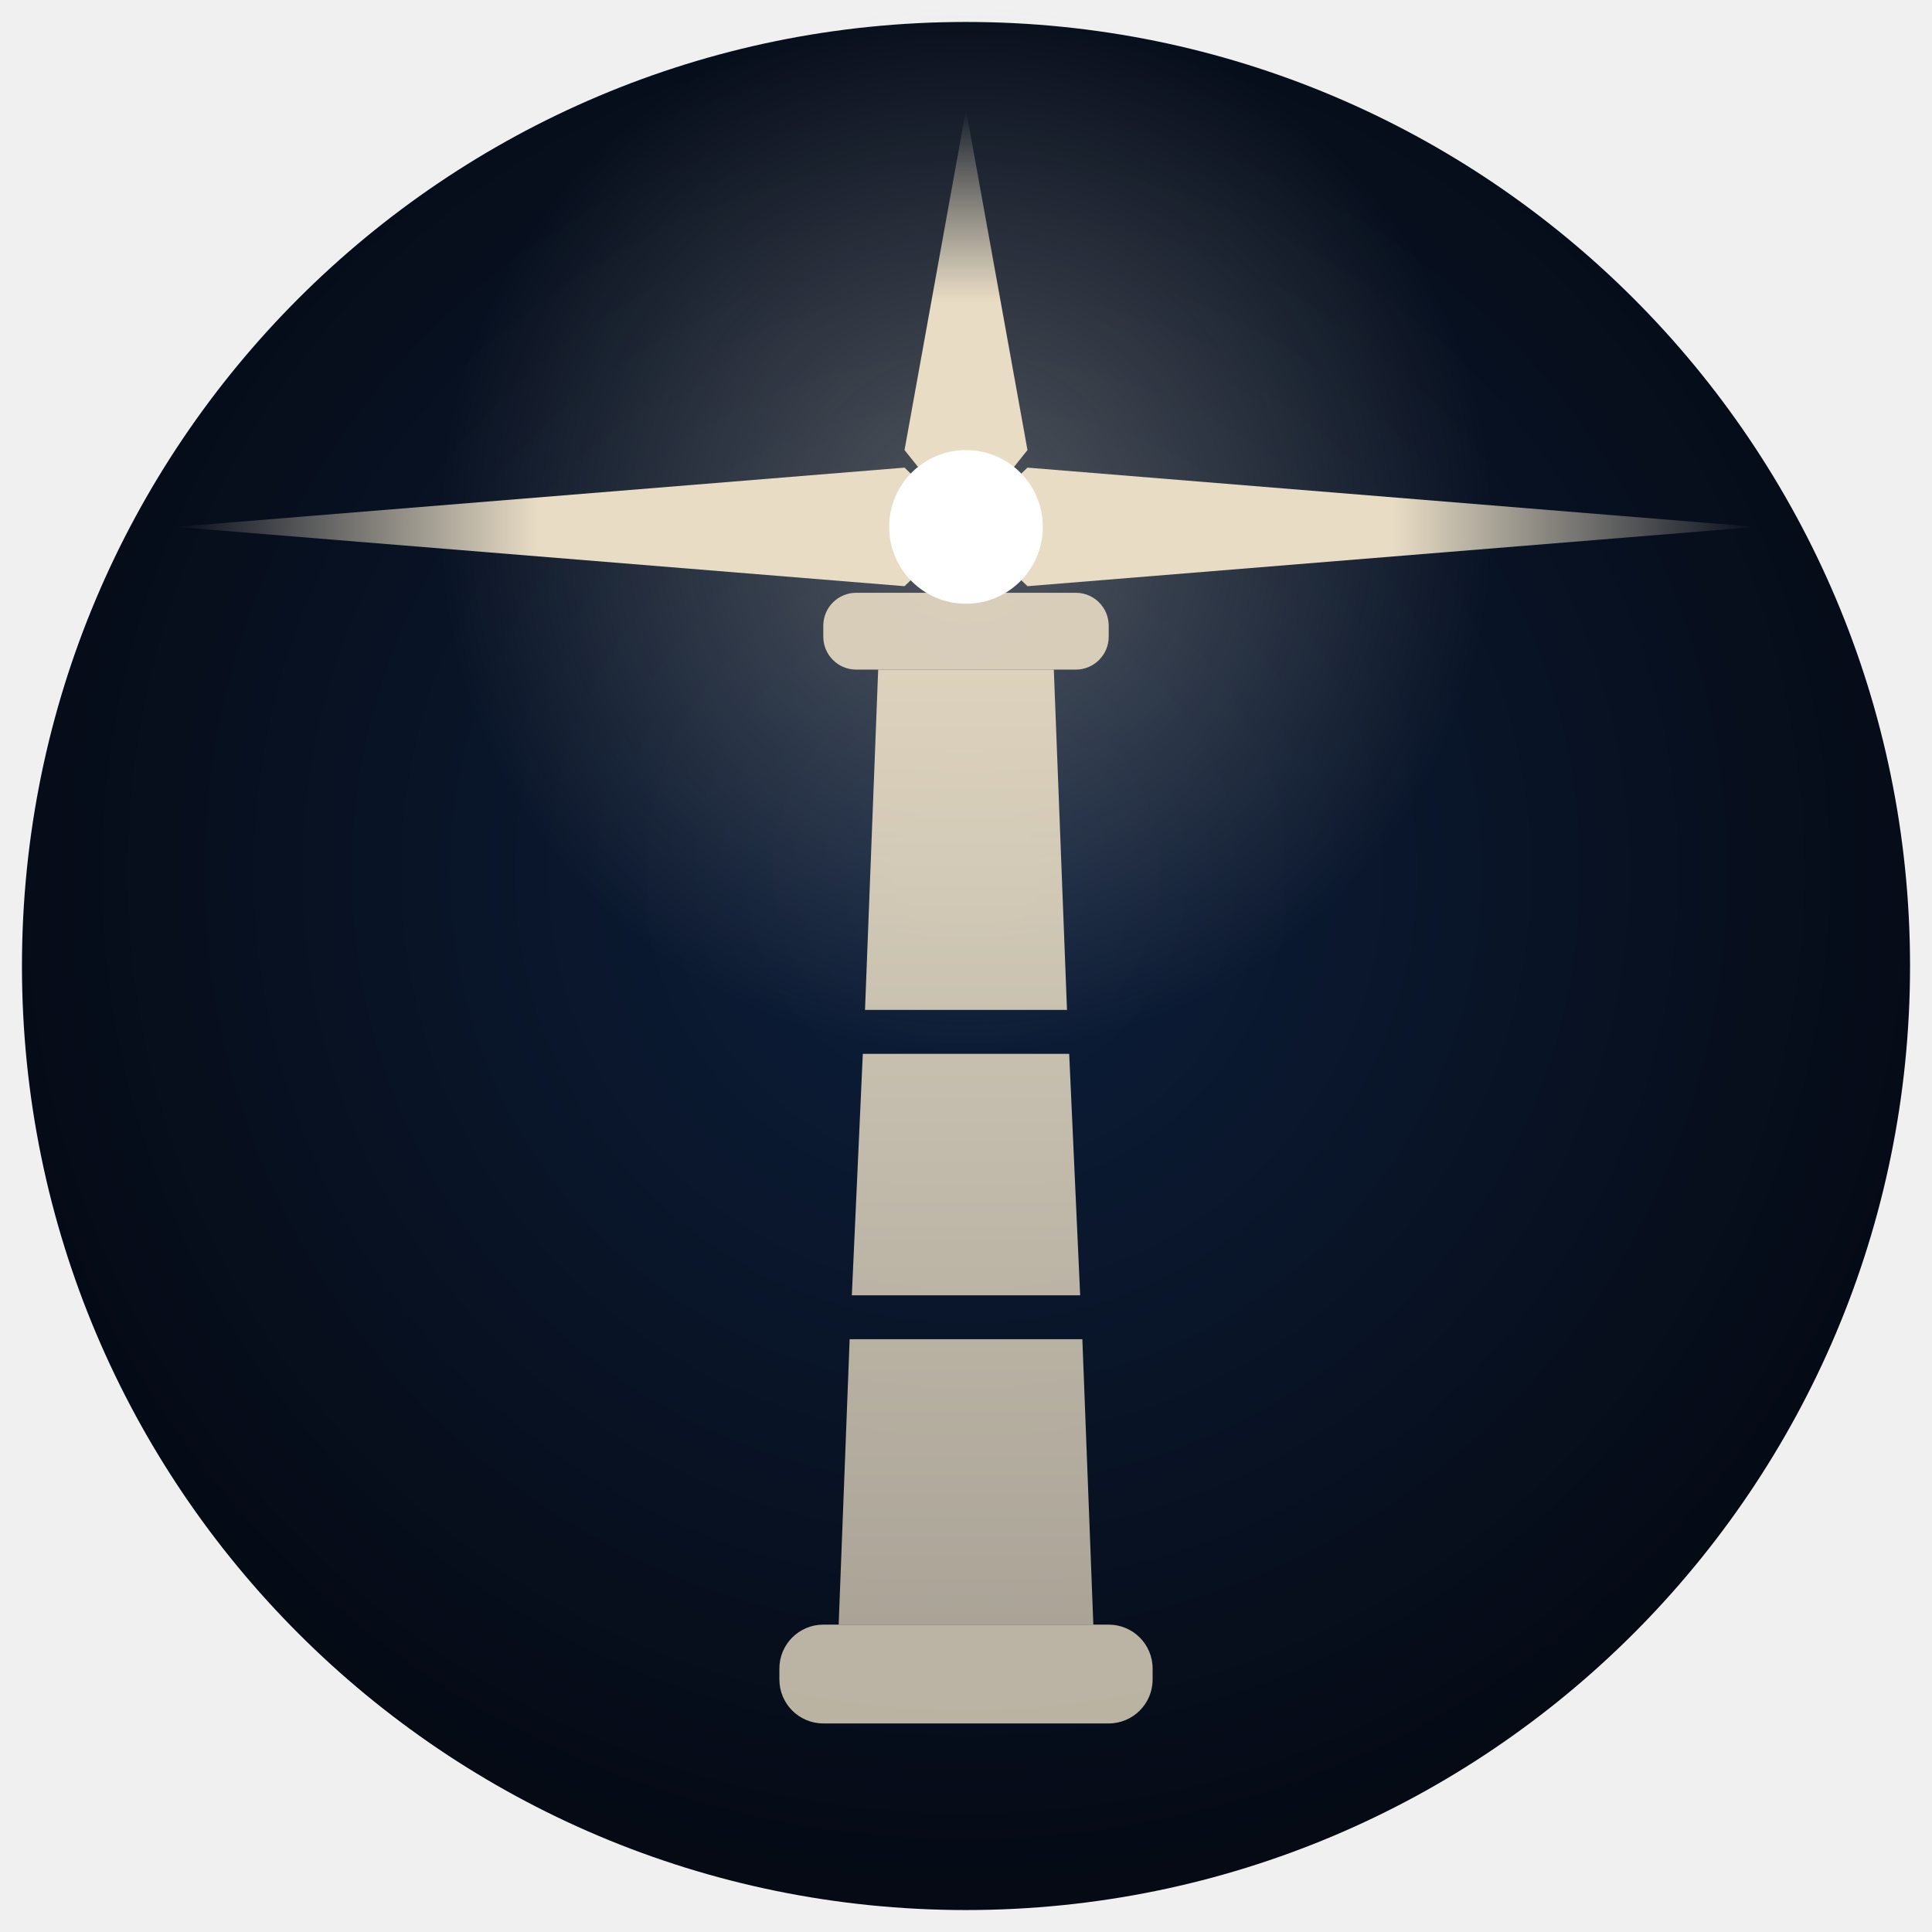
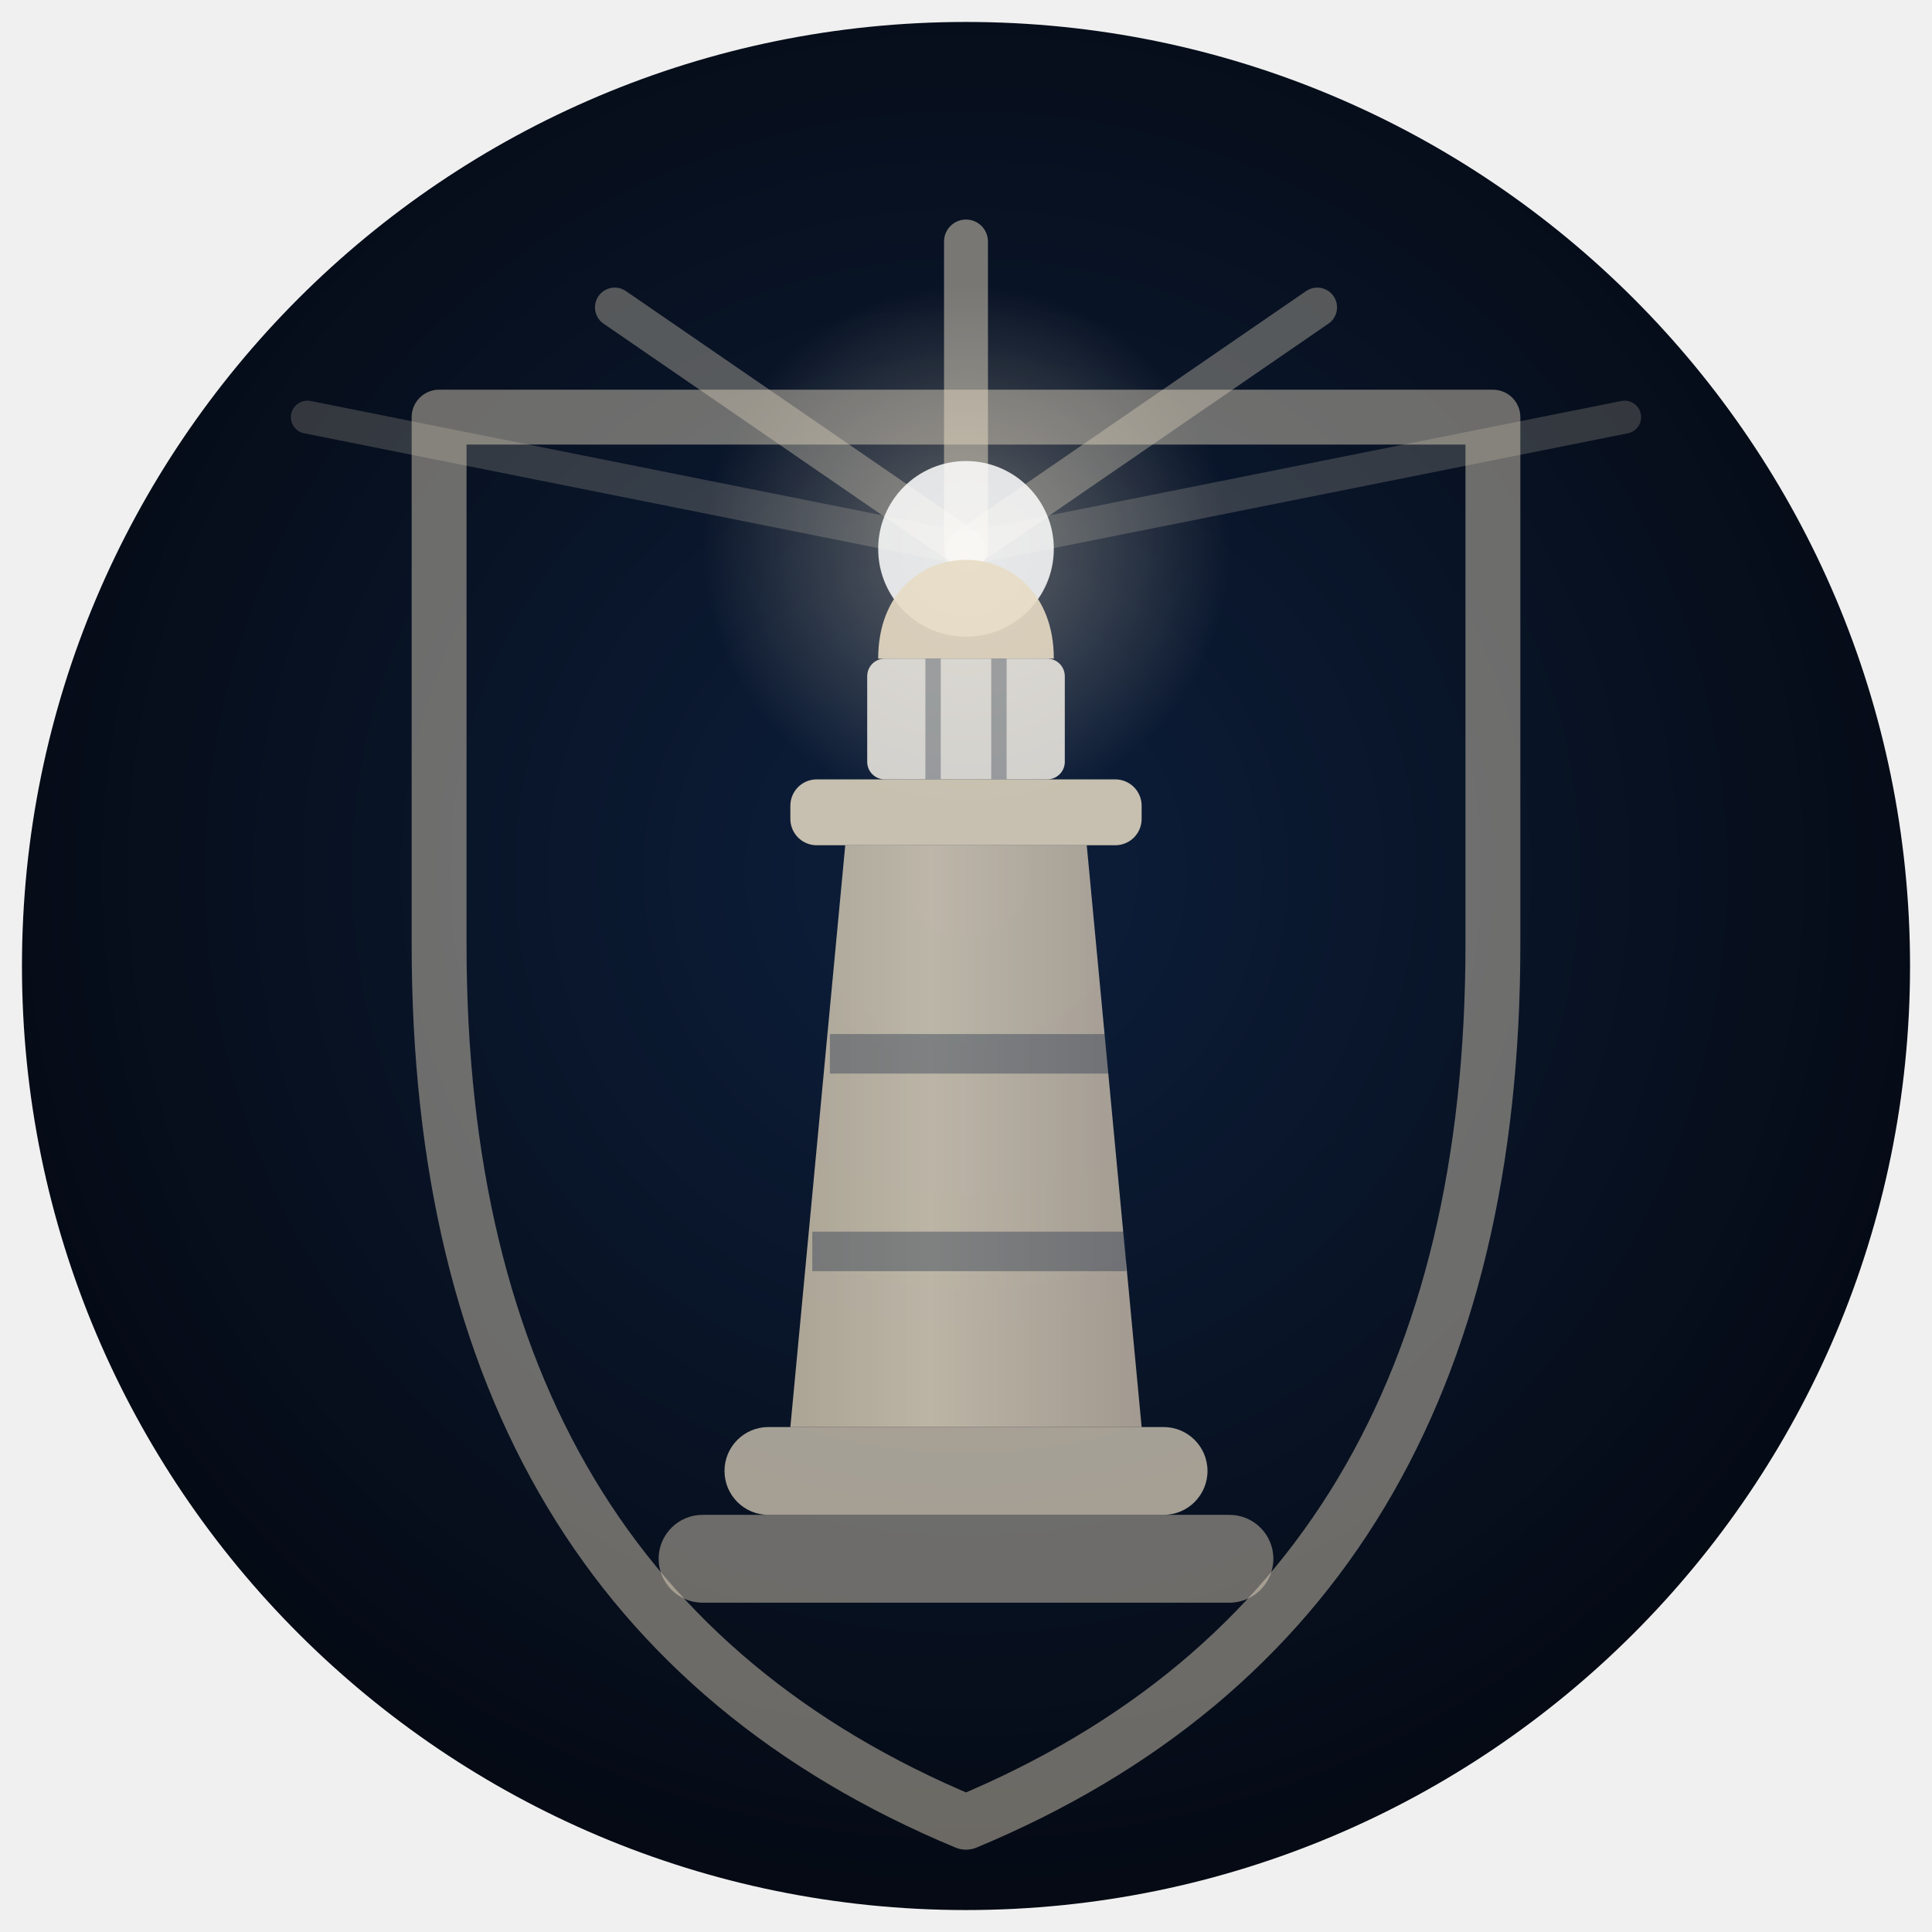
<svg xmlns="http://www.w3.org/2000/svg" width="88" height="88" viewBox="0 0 88 88" fill="none">
  <defs>
    <radialGradient id="bg" cx="50%" cy="45%" r="55%">
      <stop offset="0%" stop-color="#0d1f3c" />
      <stop offset="100%" stop-color="#050a14" />
    </radialGradient>
-     <radialGradient id="glow" cx="0" cy="0" r="1" gradientUnits="userSpaceOnUse" gradientTransform="translate(44 24) rotate(90) scale(24)">
-       <stop stop-color="#E8DCC4" stop-opacity="0.32" />
-       <stop offset="1" stop-color="#E8DCC4" stop-opacity="0" />
+     <radialGradient id="glow" cx="50%" cy="50%" r="50%">
+       <stop offset="0%" stop-color="#E8DCC4" stop-opacity="0.4" />
+       <stop offset="100%" stop-color="#E8DCC4" stop-opacity="0" />
    </radialGradient>
-     <linearGradient id="beamTop" x1="44" y1="5" x2="44" y2="24" gradientUnits="userSpaceOnUse">
-       <stop stop-color="#E8DCC4" stop-opacity="0" />
-       <stop offset="0.46" stop-color="#E8DCC4" />
-     </linearGradient>
-     <linearGradient id="beamLeft" x1="8" y1="24" x2="44" y2="24" gradientUnits="userSpaceOnUse">
-       <stop stop-color="#E8DCC4" stop-opacity="0" />
-       <stop offset="0.46" stop-color="#E8DCC4" />
-     </linearGradient>
-     <linearGradient id="beamRight" x1="80" y1="24" x2="44" y2="24" gradientUnits="userSpaceOnUse">
-       <stop stop-color="#E8DCC4" stop-opacity="0" />
-       <stop offset="0.46" stop-color="#E8DCC4" />
-     </linearGradient>
-     <linearGradient id="tower" x1="44" y1="27" x2="44" y2="79" gradientUnits="userSpaceOnUse">
-       <stop stop-color="#E8DCC4" stop-opacity="0.95" />
-       <stop offset="1" stop-color="#E8DCC4" stop-opacity="0.7" />
+     <linearGradient id="tBody" x1="0%" y1="0%" x2="100%" y2="0%">
+       <stop offset="0%" stop-color="#D4C8B0" />
+       <stop offset="40%" stop-color="#E8DCC4" />
+       <stop offset="100%" stop-color="#C8BBAA" />
    </linearGradient>
  </defs>
  <circle cx="44" cy="44" r="43" fill="url(#bg)" />
-   <circle cx="44" cy="24" r="24" fill="url(#glow)" />
-   <path d="M44,5 L46.8,20.5 L44,24 L41.2,20.5 Z" fill="url(#beamTop)" />
-   <path d="M8,24 L41.2,21.3 L44,24 L41.2,26.7 Z" fill="url(#beamLeft)" />
-   <path d="M80,24 L46.8,21.3 L44,24 L46.8,26.7 Z" fill="url(#beamRight)" />
-   <rect x="37.5" y="27" width="13" height="3.5" rx="1.5" fill="#E8DCC4" opacity="0.9" />
-   <path d="M40,30.5 L48,30.5 L48.6,46 L39.4,46 Z" fill="url(#tower)" />
-   <path d="M39.3,48 L48.7,48 L49.2,59 L38.8,59 Z" fill="url(#tower)" />
-   <path d="M38.7,61 L49.3,61 L49.8,74 L38.2,74 Z" fill="url(#tower)" />
-   <rect x="35.5" y="74" width="17" height="4.5" rx="2" fill="#E8DCC4" opacity="0.8" />
-   <circle cx="44" cy="24" r="3.5" fill="white" />
+   <g transform="translate(0, 5)">
+     <circle cx="44" cy="20" r="12" fill="url(#glow)" />
+     <line x1="44" y1="20" x2="44" y2="6" stroke="#E8DCC4" stroke-width="2" opacity="0.5" stroke-linecap="round" />
+     <line x1="44" y1="20" x2="28" y2="9" stroke="#E8DCC4" stroke-width="1.8" opacity="0.35" stroke-linecap="round" />
+     <line x1="44" y1="20" x2="60" y2="9" stroke="#E8DCC4" stroke-width="1.8" opacity="0.35" stroke-linecap="round" />
+     <line x1="44" y1="20" x2="14" y2="14" stroke="#E8DCC4" stroke-width="1.5" opacity="0.2" stroke-linecap="round" />
+     <line x1="44" y1="20" x2="74" y2="14" stroke="#E8DCC4" stroke-width="1.5" opacity="0.2" stroke-linecap="round" />
+     <path d="M20,14 L68,14 L68,38 Q68,68 44,78 Q20,68 20,38 Z" fill="none" stroke="#E8DCC4" stroke-width="2.5" opacity="0.45" stroke-linejoin="round" />
+     <circle cx="44" cy="20" r="4" fill="white" opacity="0.85" />
+     <path d="M40,25 C40,19 48,19 48,25 Z" fill="#E8DCC4" opacity="0.9" />
+     <rect x="39.5" y="25" width="9" height="5.5" rx="0.8" fill="#F5F0E6" opacity="0.85" />
+     <line x1="42.5" y1="25" x2="42.5" y2="30.5" stroke="#0a1628" stroke-width="0.7" opacity="0.3" />
+     <line x1="45.5" y1="25" x2="45.5" y2="30.5" stroke="#0a1628" stroke-width="0.7" opacity="0.3" />
+     <rect x="36" y="30.5" width="16" height="3" rx="1.2" fill="#E8DCC4" opacity="0.85" />
+     <path d="M38.5,33.5 L49.5,33.5 L52,60 L36,60 Z" fill="url(#tBody)" opacity="0.8" />
+     <line x1="37.8" y1="43" x2="50.5" y2="43" stroke="#0d1f3c" stroke-width="1.8" opacity="0.35" />
+     <line x1="37" y1="52" x2="51.3" y2="52" stroke="#0d1f3c" stroke-width="1.8" opacity="0.35" />
+     <rect x="33" y="60" width="22" height="4" rx="2" fill="#E8DCC4" opacity="0.7" />
+     <rect x="30" y="64" width="28" height="4" rx="2" fill="#E8DCC4" opacity="0.45" />
+   </g>
</svg>
